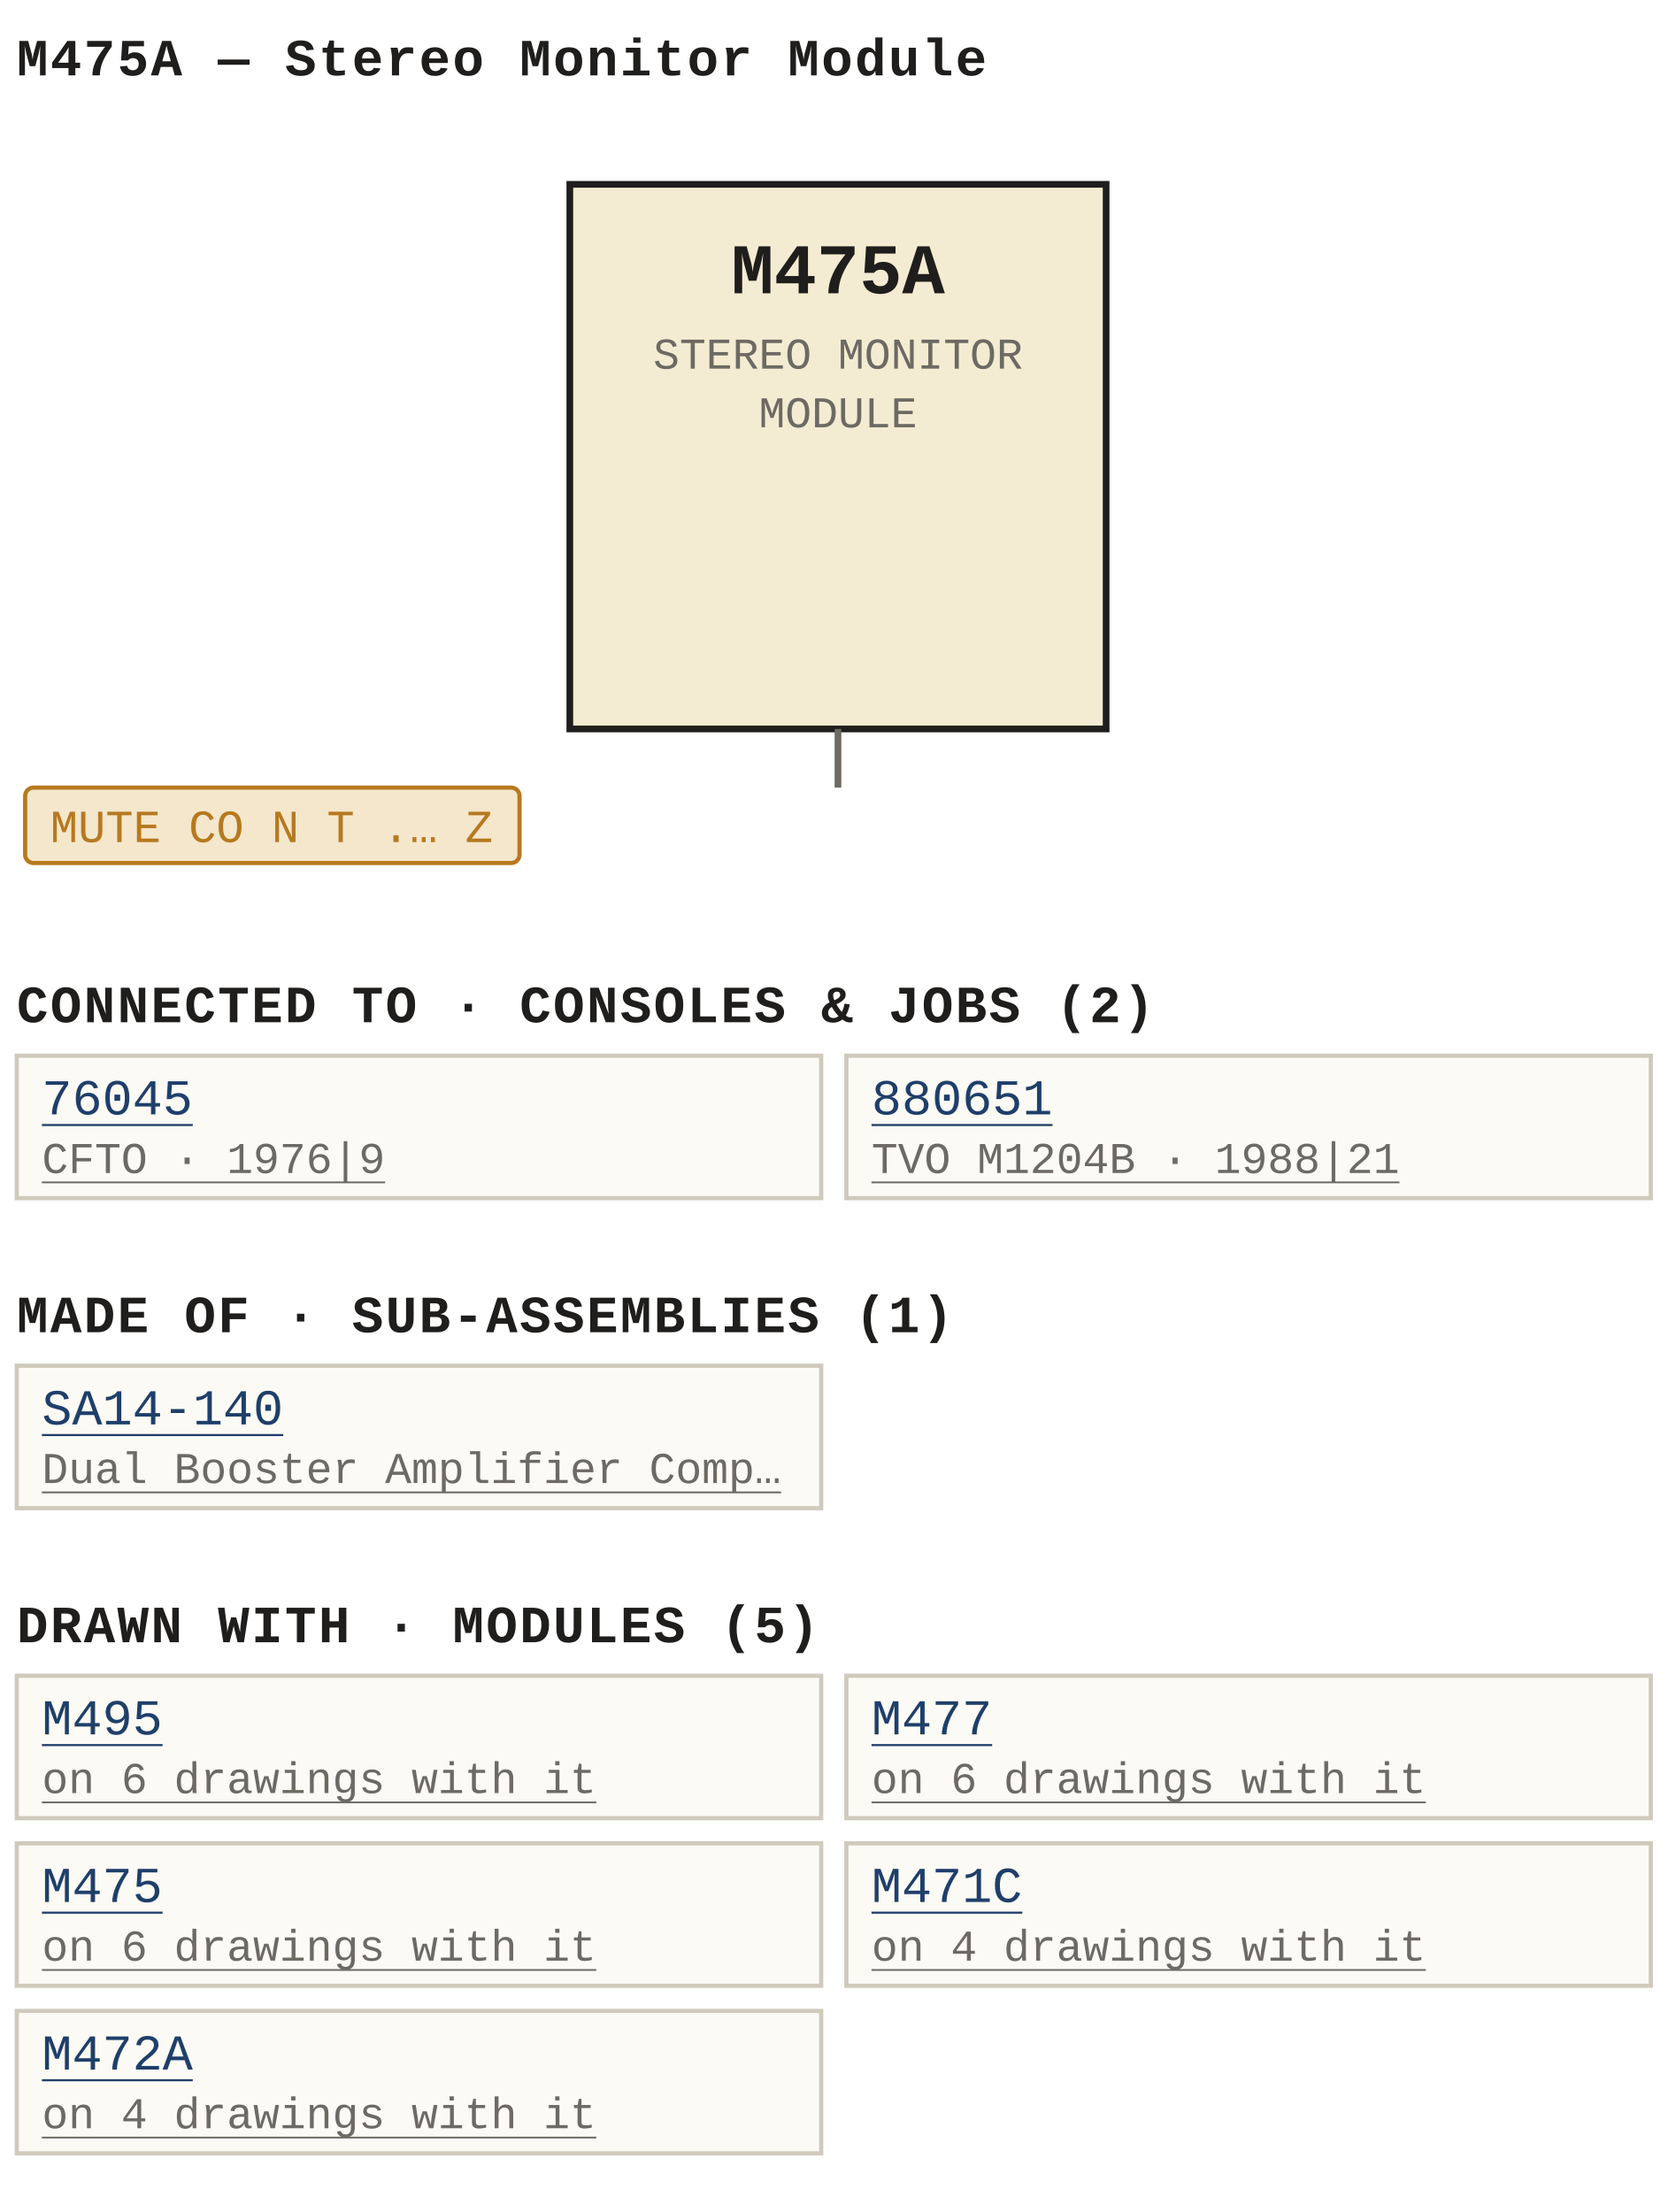
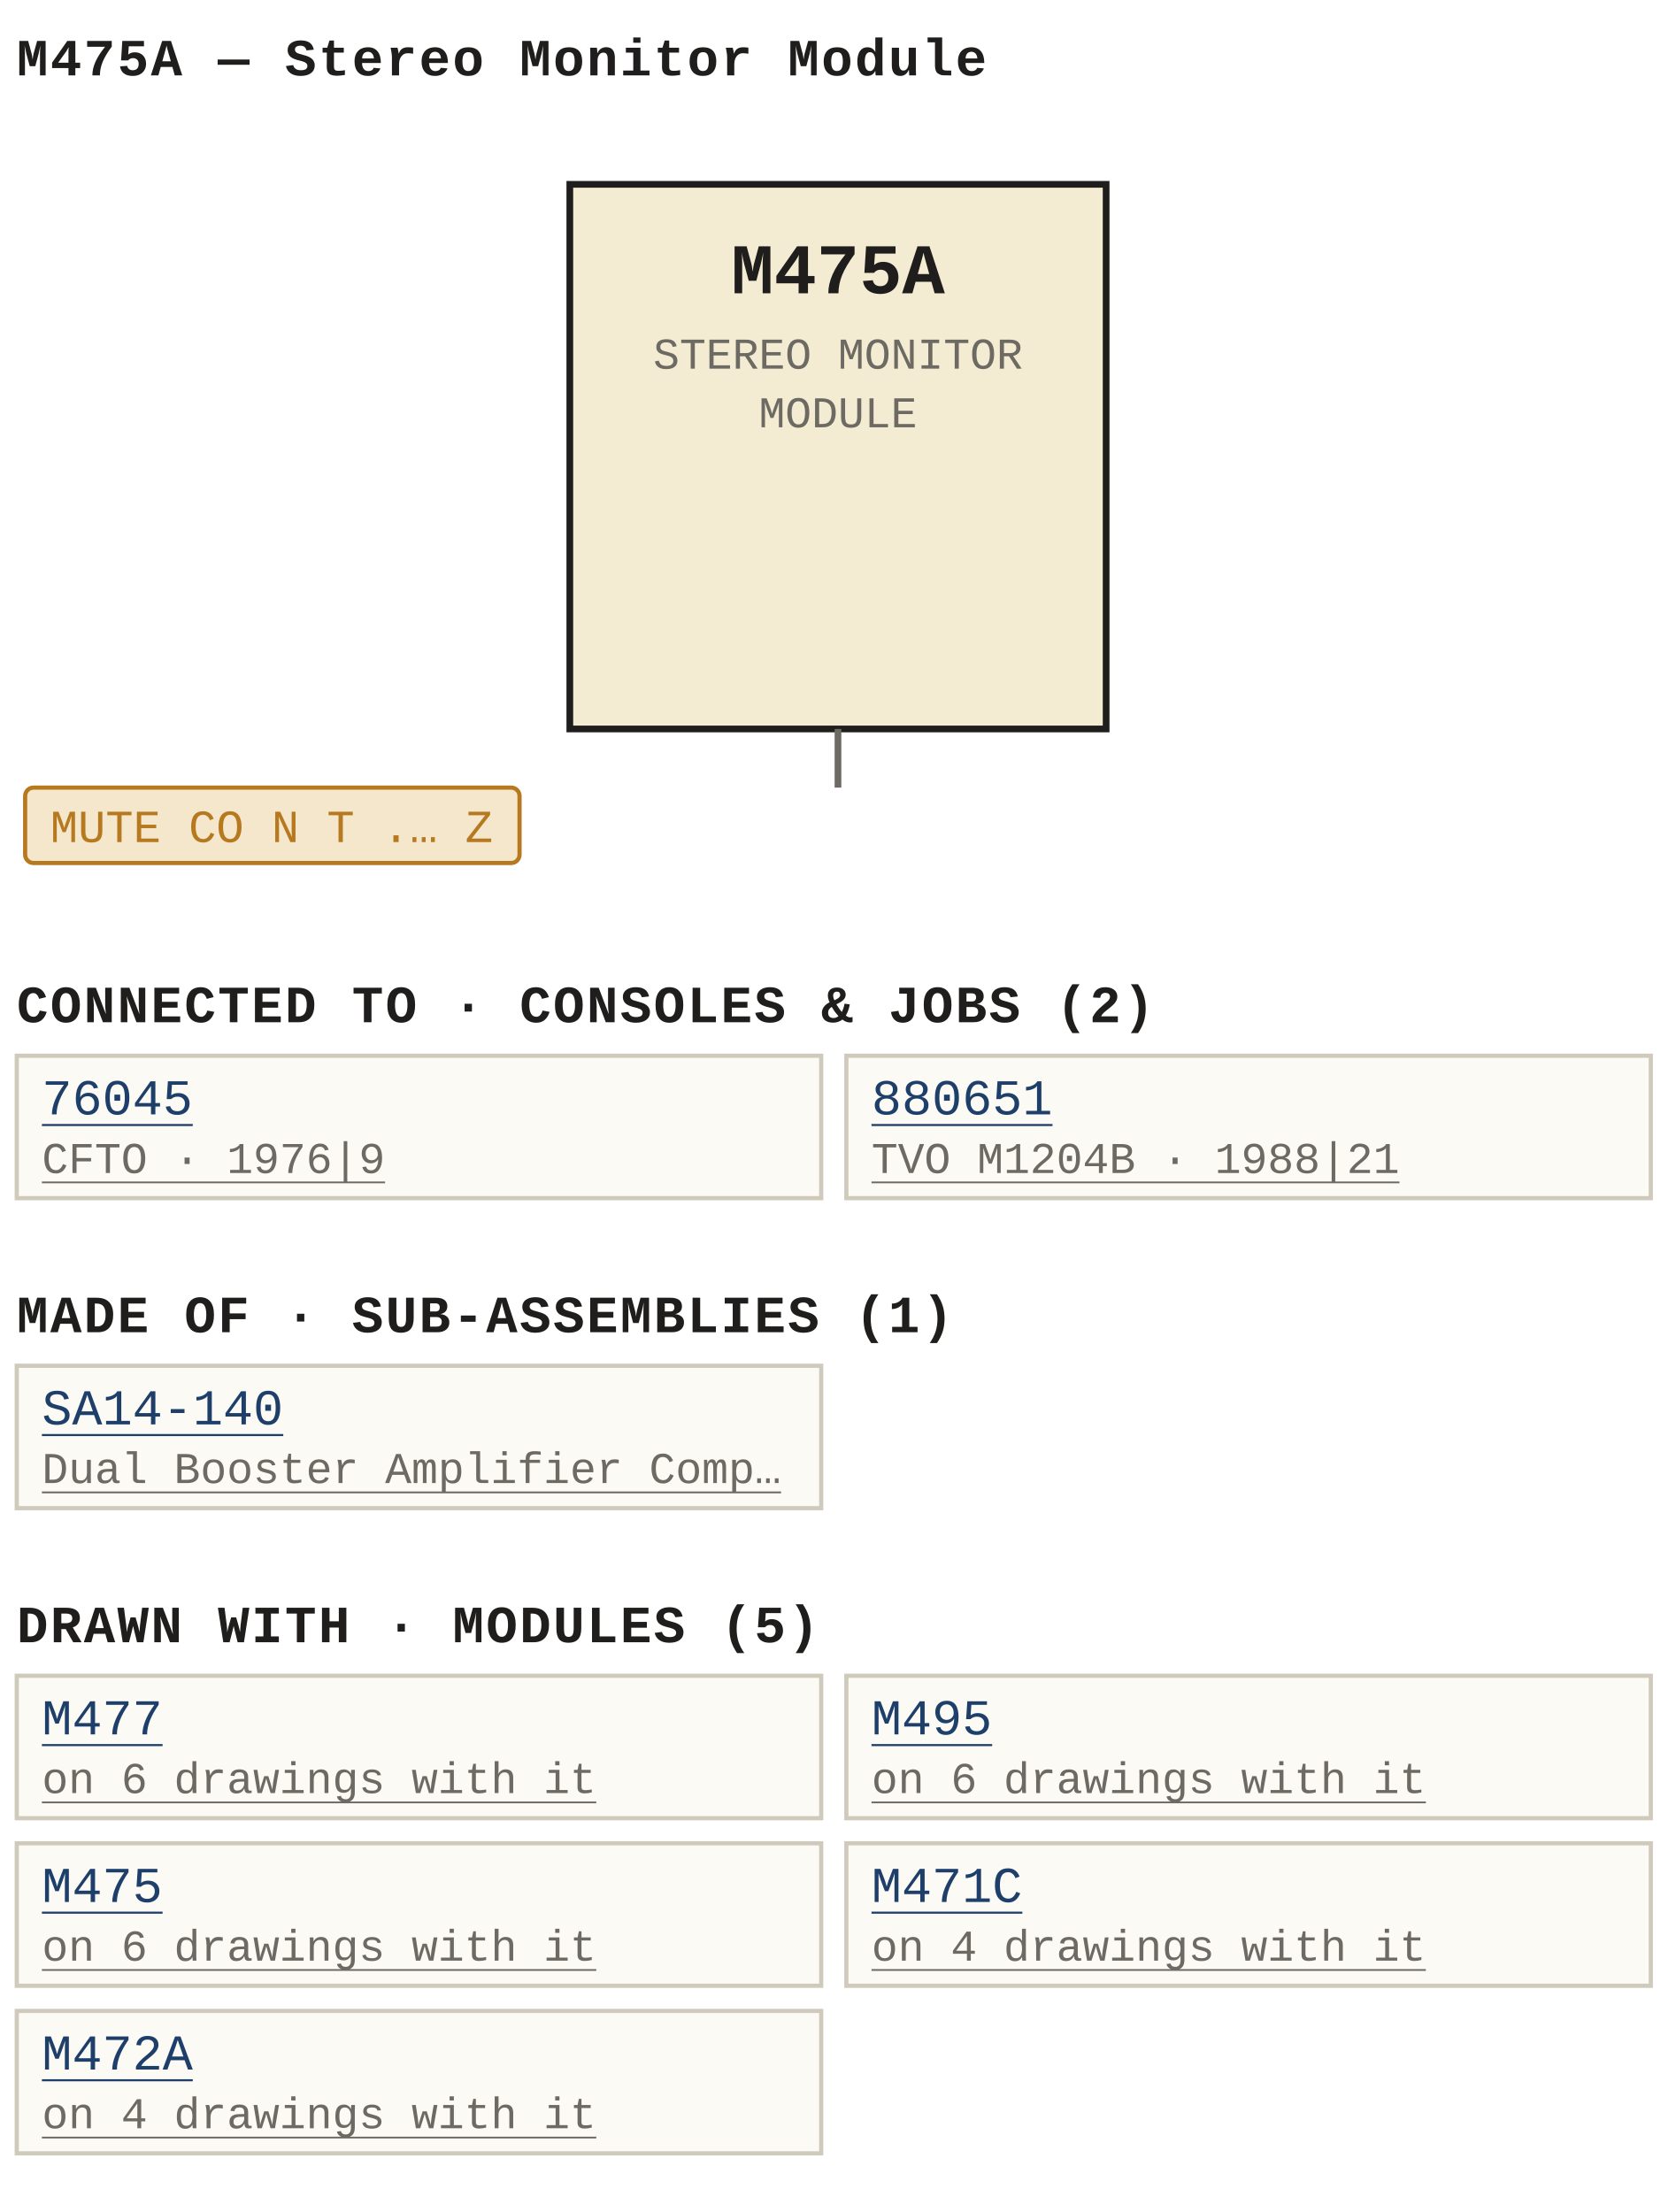
<svg xmlns="http://www.w3.org/2000/svg" class="wp" viewBox="0 0 400 528" width="400" height="528" role="img" aria-label="M475A connections" style="width:100%;max-width:500px;height:auto;background:#fbfaf4">
  <style>.wp text{font-family:"Courier Prime","Courier New",Courier,monospace;fill:#1f1e1c;font-size:12px} .wp .f{fill:#6d6a63;font-size:10.5px} .wp .h{font-size:12.5px;font-weight:700;letter-spacing:.04em} .wp .b{font-size:17px;font-weight:700} .wp a text{fill:#1f3f6b;text-decoration:underline} .wp a:hover rect{fill:#efe9d2}</style>
  <text x="4" y="18" class="h">M475A — Stereo Monitor Module</text>
  <rect x="136" y="44" width="128" height="130" fill="#f4ecd2" stroke="#1f1e1c" stroke-width="1.6" />
  <text x="200.0" y="70" class="b" text-anchor="middle">M475A</text>
  <text x="200.0" y="88" class="f" text-anchor="middle">STEREO MONITOR</text>
  <text x="200.0" y="102" class="f" text-anchor="middle">MODULE</text>
  <line x1="200.0" y1="174" x2="200.0" y2="188" stroke="#6d6a63" stroke-width="1.6" />
  <rect x="6" y="188" width="118" height="18" rx="2" fill="#f4e7cc" stroke="#b7791f" />
  <text x="12" y="201" style="font-size:11px;fill:#b7791f">MUTE CO N T .… Z</text>
  <text x="4" y="244" class="h">CONNECTED TO · CONSOLES &amp; JOBS (2)</text>
  <a href="../../PAGES/Job-76045.html">
    <rect x="4" y="252" width="192" height="34" fill="#fbfaf4" stroke="#cfcabc" />
    <text x="10" y="266">76045</text>
    <text x="10" y="280" class="f">CFTO · 1976|9</text>
  </a>
  <a href="../../PAGES/Job-880651.html">
    <rect x="202" y="252" width="192" height="34" fill="#fbfaf4" stroke="#cfcabc" />
    <text x="208" y="266">880651</text>
    <text x="208" y="280" class="f">TVO M1204B · 1988|21</text>
  </a>
  <text x="4" y="318" class="h">MADE OF · SUB-ASSEMBLIES (1)</text>
  <a href="../../PAGES/Register-Circuit-boards-SA14-nnn.html#sa14-140">
    <rect x="4" y="326" width="192" height="34" fill="#fbfaf4" stroke="#cfcabc" />
    <text x="10" y="340">SA14-140</text>
    <text x="10" y="354" class="f">Dual Booster Amplifier Comp…</text>
  </a>
  <text x="4" y="392" class="h">DRAWN WITH · MODULES (5)</text>
-   <a href="../../PAGES/M495.html">
+   <a href="../../PAGES/M477.html">
    <rect x="4" y="400" width="192" height="34" fill="#fbfaf4" stroke="#cfcabc" />
-     <text x="10" y="414">M495</text>
+     <text x="10" y="414">M477</text>
    <text x="10" y="428" class="f">on 6 drawings with it</text>
  </a>
-   <a href="../../PAGES/M477.html">
+   <a href="../../PAGES/M495.html">
    <rect x="202" y="400" width="192" height="34" fill="#fbfaf4" stroke="#cfcabc" />
-     <text x="208" y="414">M477</text>
+     <text x="208" y="414">M495</text>
    <text x="208" y="428" class="f">on 6 drawings with it</text>
  </a>
  <a href="../../PAGES/M475.html">
    <rect x="4" y="440" width="192" height="34" fill="#fbfaf4" stroke="#cfcabc" />
    <text x="10" y="454">M475</text>
    <text x="10" y="468" class="f">on 6 drawings with it</text>
  </a>
  <a href="../../PAGES/M471C.html">
    <rect x="202" y="440" width="192" height="34" fill="#fbfaf4" stroke="#cfcabc" />
    <text x="208" y="454">M471C</text>
    <text x="208" y="468" class="f">on 4 drawings with it</text>
  </a>
  <a href="../../PAGES/M472A.html">
    <rect x="4" y="480" width="192" height="34" fill="#fbfaf4" stroke="#cfcabc" />
    <text x="10" y="494">M472A</text>
    <text x="10" y="508" class="f">on 4 drawings with it</text>
  </a>
</svg>
